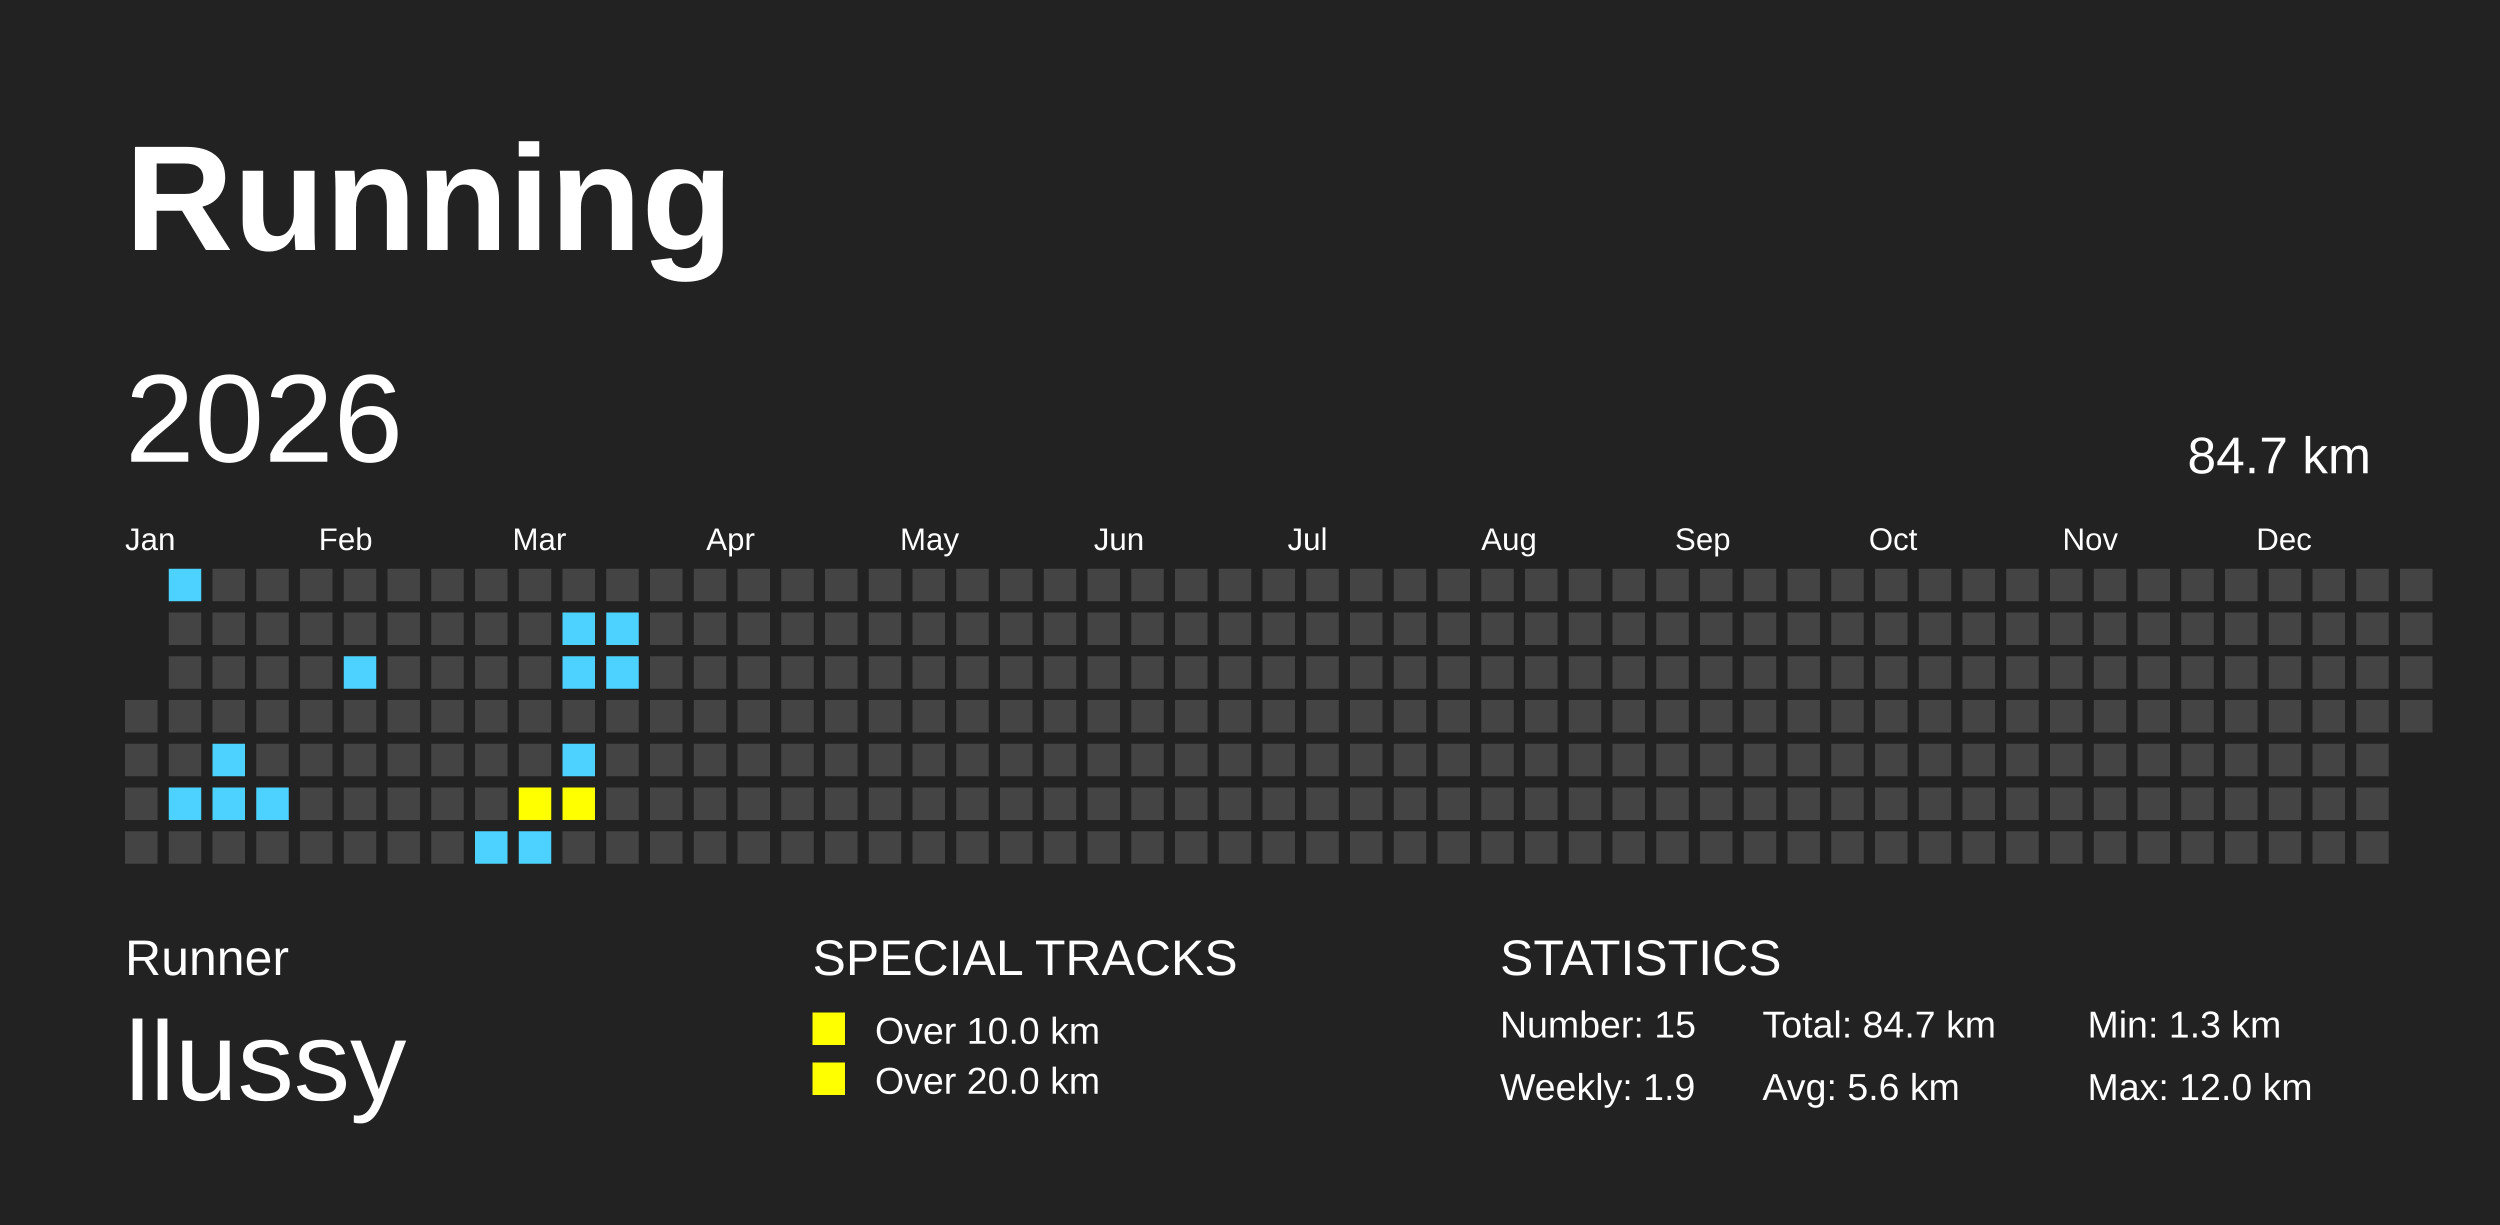
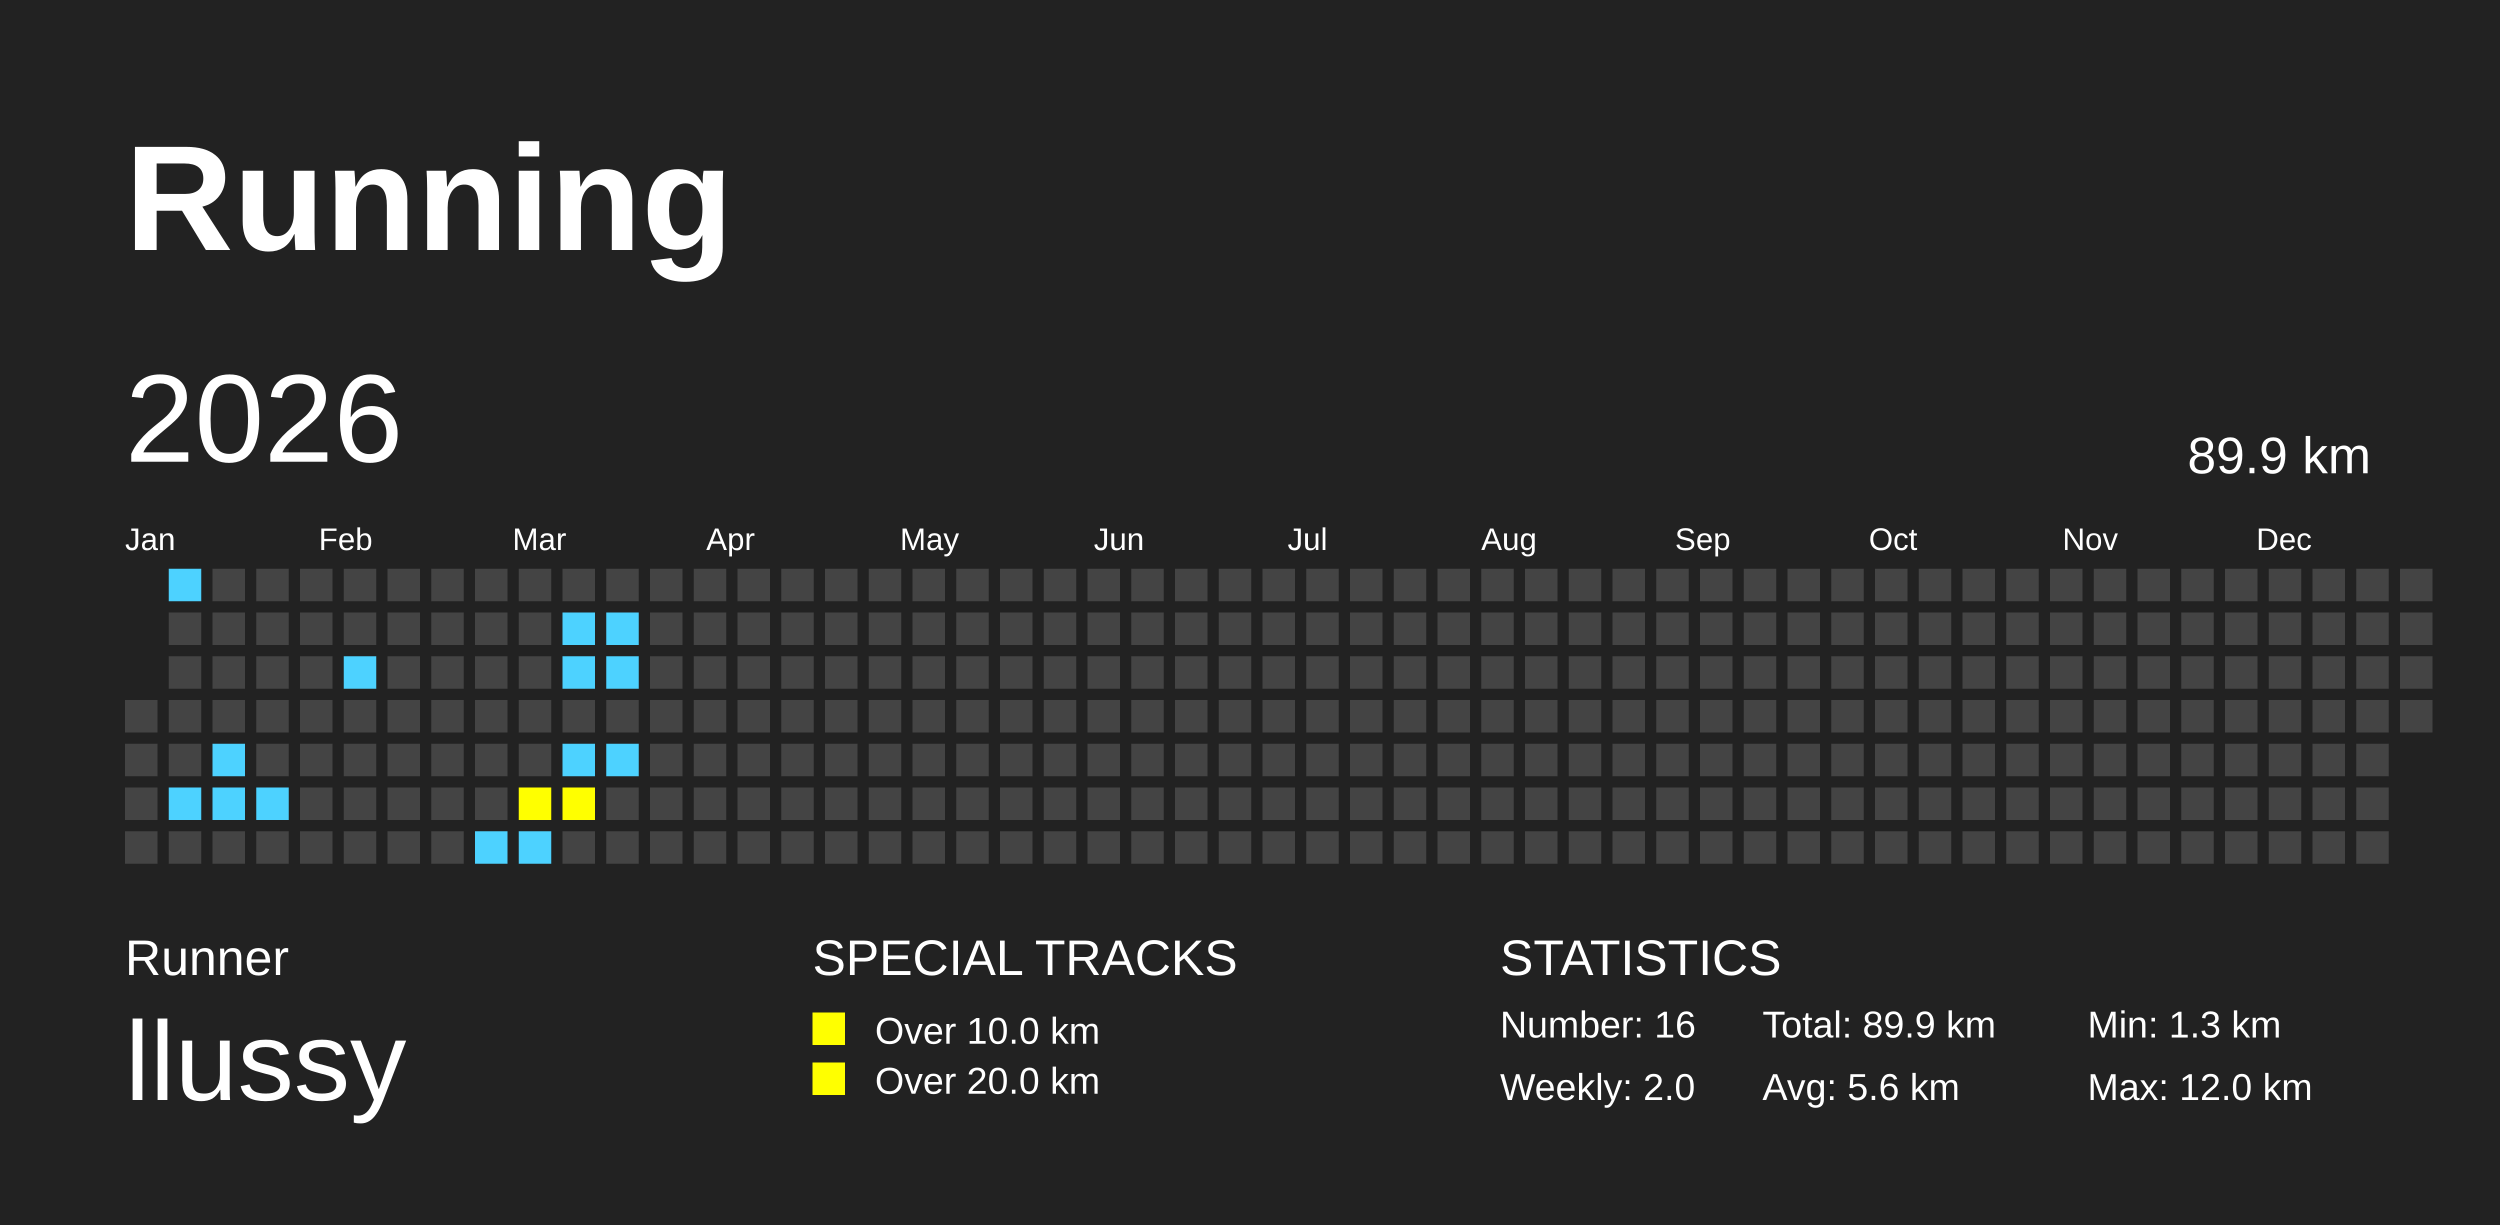
<svg xmlns="http://www.w3.org/2000/svg" baseProfile="full" height="98mm" version="1.1" viewBox="0,0,200,98" width="200mm">
  <defs />
  <rect fill="#222222" height="98" width="200" x="0" y="0" />
  <text fill="#FFFFFF" style="font-size:12px; font-family:Arial; font-weight:bold;" x="10" y="20">Running</text>
  <text fill="#FFFFFF" style="font-size:4px; font-family:Arial" x="10" y="78">Runner</text>
  <text fill="#FFFFFF" style="font-size:9px; font-family:Arial" x="10" y="88">llussy</text>
  <text fill="#FFFFFF" style="font-size:4px; font-family:Arial" x="65" y="78">SPECIAL TRACKS</text>
  <rect fill="#FFFF00" height="2.6" width="2.6" x="65" y="81" />
  <text fill="#FFFFFF" style="font-size:3px; font-family:Arial" x="70" y="83.5">Over 10.0 km</text>
  <rect fill="#FFFF00" height="2.6" width="2.6" x="65" y="85" />
  <text fill="#FFFFFF" style="font-size:3px; font-family:Arial" x="70" y="87.5">Over 20.0 km</text>
  <text fill="#FFFFFF" style="font-size:4px; font-family:Arial" x="120" y="78">STATISTICS</text>
-   <text fill="#FFFFFF" style="font-size:3px; font-family:Arial" x="120" y="83">Number: 15</text>
-   <text fill="#FFFFFF" style="font-size:3px; font-family:Arial" x="120" y="88">Weekly: 1.9</text>
-   <text fill="#FFFFFF" style="font-size:3px; font-family:Arial" x="141" y="83">Total: 84.7 km</text>
+   <text fill="#FFFFFF" style="font-size:3px; font-family:Arial" x="120" y="83">Number: 16</text>
+   <text fill="#FFFFFF" style="font-size:3px; font-family:Arial" x="120" y="88">Weekly: 2.0</text>
+   <text fill="#FFFFFF" style="font-size:3px; font-family:Arial" x="141" y="83">Total: 89.9 km</text>
  <text fill="#FFFFFF" style="font-size:3px; font-family:Arial" x="141" y="88">Avg: 5.6 km</text>
  <text fill="#FFFFFF" style="font-size:3px; font-family:Arial" x="167" y="83">Min: 1.3 km</text>
  <text fill="#FFFFFF" style="font-size:3px; font-family:Arial" x="167" y="88">Max: 12.0 km</text>
  <text dominant-baseline="hanging" fill="#FFFFFF" style="font-size:10.0px; font-family:Arial;" x="10" y="30">2026</text>
-   <text dominant-baseline="hanging" fill="#FFFFFF" style="font-size:4.125px; font-family:Arial;" x="175" y="35">84.7 km</text>
+   <text dominant-baseline="hanging" fill="#FFFFFF" style="font-size:4.125px; font-family:Arial;" x="175" y="35">89.9 km</text>
  <text fill="#FFFFFF" style="font-size:2.5px; font-family:Arial" x="10.0" y="44">Jan</text>
  <text fill="#FFFFFF" style="font-size:2.5px; font-family:Arial" x="25.5" y="44">Feb</text>
  <text fill="#FFFFFF" style="font-size:2.5px; font-family:Arial" x="41.0" y="44">Mar</text>
  <text fill="#FFFFFF" style="font-size:2.5px; font-family:Arial" x="56.5" y="44">Apr</text>
  <text fill="#FFFFFF" style="font-size:2.5px; font-family:Arial" x="72.0" y="44">May</text>
  <text fill="#FFFFFF" style="font-size:2.5px; font-family:Arial" x="87.5" y="44">Jun</text>
  <text fill="#FFFFFF" style="font-size:2.5px; font-family:Arial" x="103.0" y="44">Jul</text>
  <text fill="#FFFFFF" style="font-size:2.5px; font-family:Arial" x="118.5" y="44">Aug</text>
  <text fill="#FFFFFF" style="font-size:2.5px; font-family:Arial" x="134.0" y="44">Sep</text>
  <text fill="#FFFFFF" style="font-size:2.5px; font-family:Arial" x="149.5" y="44">Oct</text>
  <text fill="#FFFFFF" style="font-size:2.5px; font-family:Arial" x="165.0" y="44">Nov</text>
  <text fill="#FFFFFF" style="font-size:2.5px; font-family:Arial" x="180.5" y="44">Dec</text>
  <rect fill="#444444" height="2.6" width="2.6" x="10.0" y="56.0" />
  <rect fill="#444444" height="2.6" width="2.6" x="10.0" y="59.5" />
  <rect fill="#444444" height="2.6" width="2.6" x="10.0" y="63.0" />
  <rect fill="#444444" height="2.6" width="2.6" x="10.0" y="66.5" />
  <rect fill="#4DD2FF" height="2.6" width="2.6" x="13.5" y="45.5" />
  <rect fill="#444444" height="2.6" width="2.6" x="13.5" y="49.0" />
  <rect fill="#444444" height="2.6" width="2.6" x="13.5" y="52.5" />
  <rect fill="#444444" height="2.6" width="2.6" x="13.5" y="56.0" />
  <rect fill="#444444" height="2.6" width="2.6" x="13.5" y="59.5" />
  <rect fill="#4DD2FF" height="2.6" width="2.6" x="13.5" y="63.0" />
  <rect fill="#444444" height="2.6" width="2.6" x="13.5" y="66.5" />
  <rect fill="#444444" height="2.6" width="2.6" x="17.0" y="45.5" />
  <rect fill="#444444" height="2.6" width="2.6" x="17.0" y="49.0" />
  <rect fill="#444444" height="2.6" width="2.6" x="17.0" y="52.5" />
  <rect fill="#444444" height="2.6" width="2.6" x="17.0" y="56.0" />
  <rect fill="#4DD2FF" height="2.6" width="2.6" x="17.0" y="59.5" />
  <rect fill="#4DD2FF" height="2.6" width="2.6" x="17.0" y="63.0" />
  <rect fill="#444444" height="2.6" width="2.6" x="17.0" y="66.5" />
  <rect fill="#444444" height="2.6" width="2.6" x="20.5" y="45.5" />
  <rect fill="#444444" height="2.6" width="2.6" x="20.5" y="49.0" />
  <rect fill="#444444" height="2.6" width="2.6" x="20.5" y="52.5" />
  <rect fill="#444444" height="2.6" width="2.6" x="20.5" y="56.0" />
  <rect fill="#444444" height="2.6" width="2.6" x="20.5" y="59.5" />
  <rect fill="#4DD2FF" height="2.6" width="2.6" x="20.5" y="63.0" />
  <rect fill="#444444" height="2.6" width="2.6" x="20.5" y="66.5" />
  <rect fill="#444444" height="2.6" width="2.6" x="24.0" y="45.5" />
  <rect fill="#444444" height="2.6" width="2.6" x="24.0" y="49.0" />
  <rect fill="#444444" height="2.6" width="2.6" x="24.0" y="52.5" />
  <rect fill="#444444" height="2.6" width="2.6" x="24.0" y="56.0" />
  <rect fill="#444444" height="2.6" width="2.6" x="24.0" y="59.5" />
  <rect fill="#444444" height="2.6" width="2.6" x="24.0" y="63.0" />
  <rect fill="#444444" height="2.6" width="2.6" x="24.0" y="66.5" />
  <rect fill="#444444" height="2.6" width="2.6" x="27.5" y="45.5" />
  <rect fill="#444444" height="2.6" width="2.6" x="27.5" y="49.0" />
  <rect fill="#4DD2FF" height="2.6" width="2.6" x="27.5" y="52.5" />
  <rect fill="#444444" height="2.6" width="2.6" x="27.5" y="56.0" />
  <rect fill="#444444" height="2.6" width="2.6" x="27.5" y="59.5" />
  <rect fill="#444444" height="2.6" width="2.6" x="27.5" y="63.0" />
  <rect fill="#444444" height="2.6" width="2.6" x="27.5" y="66.5" />
  <rect fill="#444444" height="2.6" width="2.6" x="31.0" y="45.5" />
  <rect fill="#444444" height="2.6" width="2.6" x="31.0" y="49.0" />
  <rect fill="#444444" height="2.6" width="2.6" x="31.0" y="52.5" />
  <rect fill="#444444" height="2.6" width="2.6" x="31.0" y="56.0" />
  <rect fill="#444444" height="2.6" width="2.6" x="31.0" y="59.5" />
  <rect fill="#444444" height="2.6" width="2.6" x="31.0" y="63.0" />
  <rect fill="#444444" height="2.6" width="2.6" x="31.0" y="66.5" />
  <rect fill="#444444" height="2.6" width="2.6" x="34.5" y="45.5" />
  <rect fill="#444444" height="2.6" width="2.6" x="34.5" y="49.0" />
  <rect fill="#444444" height="2.6" width="2.6" x="34.5" y="52.5" />
  <rect fill="#444444" height="2.6" width="2.6" x="34.5" y="56.0" />
  <rect fill="#444444" height="2.6" width="2.6" x="34.5" y="59.5" />
  <rect fill="#444444" height="2.6" width="2.6" x="34.5" y="63.0" />
  <rect fill="#444444" height="2.6" width="2.6" x="34.5" y="66.5" />
  <rect fill="#444444" height="2.6" width="2.6" x="38.0" y="45.5" />
  <rect fill="#444444" height="2.6" width="2.6" x="38.0" y="49.0" />
  <rect fill="#444444" height="2.6" width="2.6" x="38.0" y="52.5" />
  <rect fill="#444444" height="2.6" width="2.6" x="38.0" y="56.0" />
  <rect fill="#444444" height="2.6" width="2.6" x="38.0" y="59.5" />
  <rect fill="#444444" height="2.6" width="2.6" x="38.0" y="63.0" />
  <rect fill="#4DD2FF" height="2.6" width="2.6" x="38.0" y="66.5" />
  <rect fill="#444444" height="2.6" width="2.6" x="41.5" y="45.5" />
  <rect fill="#444444" height="2.6" width="2.6" x="41.5" y="49.0" />
  <rect fill="#444444" height="2.6" width="2.6" x="41.5" y="52.5" />
  <rect fill="#444444" height="2.6" width="2.6" x="41.5" y="56.0" />
  <rect fill="#444444" height="2.6" width="2.6" x="41.5" y="59.5" />
  <rect fill="#FFFF00" height="2.6" width="2.6" x="41.5" y="63.0" />
  <rect fill="#4DD2FF" height="2.6" width="2.6" x="41.5" y="66.5" />
  <rect fill="#444444" height="2.6" width="2.6" x="45.0" y="45.5" />
  <rect fill="#4DD2FF" height="2.6" width="2.6" x="45.0" y="49.0" />
  <rect fill="#4DD2FF" height="2.6" width="2.6" x="45.0" y="52.5" />
  <rect fill="#444444" height="2.6" width="2.6" x="45.0" y="56.0" />
  <rect fill="#4DD2FF" height="2.6" width="2.6" x="45.0" y="59.5" />
  <rect fill="#FFFF00" height="2.6" width="2.6" x="45.0" y="63.0" />
  <rect fill="#444444" height="2.6" width="2.6" x="45.0" y="66.5" />
  <rect fill="#444444" height="2.6" width="2.6" x="48.5" y="45.5" />
  <rect fill="#4DD2FF" height="2.6" width="2.6" x="48.5" y="49.0" />
  <rect fill="#4DD2FF" height="2.6" width="2.6" x="48.5" y="52.5" />
  <rect fill="#444444" height="2.6" width="2.6" x="48.5" y="56.0" />
-   <rect fill="#444444" height="2.6" width="2.6" x="48.5" y="59.5" />
+   <rect fill="#4DD2FF" height="2.6" width="2.6" x="48.5" y="59.5" />
  <rect fill="#444444" height="2.6" width="2.6" x="48.5" y="63.0" />
  <rect fill="#444444" height="2.6" width="2.6" x="48.5" y="66.5" />
  <rect fill="#444444" height="2.6" width="2.6" x="52.0" y="45.5" />
  <rect fill="#444444" height="2.6" width="2.6" x="52.0" y="49.0" />
  <rect fill="#444444" height="2.6" width="2.6" x="52.0" y="52.5" />
  <rect fill="#444444" height="2.6" width="2.6" x="52.0" y="56.0" />
  <rect fill="#444444" height="2.6" width="2.6" x="52.0" y="59.5" />
  <rect fill="#444444" height="2.6" width="2.6" x="52.0" y="63.0" />
  <rect fill="#444444" height="2.6" width="2.6" x="52.0" y="66.5" />
  <rect fill="#444444" height="2.6" width="2.6" x="55.5" y="45.5" />
  <rect fill="#444444" height="2.6" width="2.6" x="55.5" y="49.0" />
  <rect fill="#444444" height="2.6" width="2.6" x="55.5" y="52.5" />
  <rect fill="#444444" height="2.6" width="2.6" x="55.5" y="56.0" />
  <rect fill="#444444" height="2.6" width="2.6" x="55.5" y="59.5" />
  <rect fill="#444444" height="2.6" width="2.6" x="55.5" y="63.0" />
  <rect fill="#444444" height="2.6" width="2.6" x="55.5" y="66.5" />
  <rect fill="#444444" height="2.6" width="2.6" x="59.0" y="45.5" />
  <rect fill="#444444" height="2.6" width="2.6" x="59.0" y="49.0" />
  <rect fill="#444444" height="2.6" width="2.6" x="59.0" y="52.5" />
  <rect fill="#444444" height="2.6" width="2.6" x="59.0" y="56.0" />
  <rect fill="#444444" height="2.6" width="2.6" x="59.0" y="59.5" />
  <rect fill="#444444" height="2.6" width="2.6" x="59.0" y="63.0" />
  <rect fill="#444444" height="2.6" width="2.6" x="59.0" y="66.5" />
  <rect fill="#444444" height="2.6" width="2.6" x="62.5" y="45.5" />
  <rect fill="#444444" height="2.6" width="2.6" x="62.5" y="49.0" />
  <rect fill="#444444" height="2.6" width="2.6" x="62.5" y="52.5" />
  <rect fill="#444444" height="2.6" width="2.6" x="62.5" y="56.0" />
  <rect fill="#444444" height="2.6" width="2.6" x="62.5" y="59.5" />
  <rect fill="#444444" height="2.6" width="2.6" x="62.5" y="63.0" />
  <rect fill="#444444" height="2.6" width="2.6" x="62.5" y="66.5" />
  <rect fill="#444444" height="2.6" width="2.6" x="66.0" y="45.5" />
  <rect fill="#444444" height="2.6" width="2.6" x="66.0" y="49.0" />
  <rect fill="#444444" height="2.6" width="2.6" x="66.0" y="52.5" />
  <rect fill="#444444" height="2.6" width="2.6" x="66.0" y="56.0" />
  <rect fill="#444444" height="2.6" width="2.6" x="66.0" y="59.5" />
  <rect fill="#444444" height="2.6" width="2.6" x="66.0" y="63.0" />
  <rect fill="#444444" height="2.6" width="2.6" x="66.0" y="66.5" />
  <rect fill="#444444" height="2.6" width="2.6" x="69.5" y="45.5" />
  <rect fill="#444444" height="2.6" width="2.6" x="69.5" y="49.0" />
  <rect fill="#444444" height="2.6" width="2.6" x="69.5" y="52.5" />
  <rect fill="#444444" height="2.6" width="2.6" x="69.5" y="56.0" />
  <rect fill="#444444" height="2.6" width="2.6" x="69.5" y="59.5" />
  <rect fill="#444444" height="2.6" width="2.6" x="69.5" y="63.0" />
  <rect fill="#444444" height="2.6" width="2.6" x="69.5" y="66.5" />
  <rect fill="#444444" height="2.6" width="2.6" x="73.0" y="45.5" />
  <rect fill="#444444" height="2.6" width="2.6" x="73.0" y="49.0" />
  <rect fill="#444444" height="2.6" width="2.6" x="73.0" y="52.5" />
  <rect fill="#444444" height="2.6" width="2.6" x="73.0" y="56.0" />
  <rect fill="#444444" height="2.6" width="2.6" x="73.0" y="59.5" />
  <rect fill="#444444" height="2.6" width="2.6" x="73.0" y="63.0" />
  <rect fill="#444444" height="2.6" width="2.6" x="73.0" y="66.5" />
  <rect fill="#444444" height="2.6" width="2.6" x="76.5" y="45.5" />
  <rect fill="#444444" height="2.6" width="2.6" x="76.5" y="49.0" />
  <rect fill="#444444" height="2.6" width="2.6" x="76.5" y="52.5" />
  <rect fill="#444444" height="2.6" width="2.6" x="76.5" y="56.0" />
  <rect fill="#444444" height="2.6" width="2.6" x="76.5" y="59.5" />
  <rect fill="#444444" height="2.6" width="2.6" x="76.5" y="63.0" />
  <rect fill="#444444" height="2.6" width="2.6" x="76.5" y="66.5" />
  <rect fill="#444444" height="2.6" width="2.6" x="80.0" y="45.5" />
  <rect fill="#444444" height="2.6" width="2.6" x="80.0" y="49.0" />
  <rect fill="#444444" height="2.6" width="2.6" x="80.0" y="52.5" />
  <rect fill="#444444" height="2.6" width="2.6" x="80.0" y="56.0" />
  <rect fill="#444444" height="2.6" width="2.6" x="80.0" y="59.5" />
  <rect fill="#444444" height="2.6" width="2.6" x="80.0" y="63.0" />
  <rect fill="#444444" height="2.6" width="2.6" x="80.0" y="66.5" />
  <rect fill="#444444" height="2.6" width="2.6" x="83.5" y="45.5" />
  <rect fill="#444444" height="2.6" width="2.6" x="83.5" y="49.0" />
  <rect fill="#444444" height="2.6" width="2.6" x="83.5" y="52.5" />
  <rect fill="#444444" height="2.6" width="2.6" x="83.5" y="56.0" />
  <rect fill="#444444" height="2.6" width="2.6" x="83.5" y="59.5" />
  <rect fill="#444444" height="2.6" width="2.6" x="83.5" y="63.0" />
  <rect fill="#444444" height="2.6" width="2.6" x="83.5" y="66.5" />
  <rect fill="#444444" height="2.6" width="2.6" x="87.0" y="45.5" />
  <rect fill="#444444" height="2.6" width="2.6" x="87.0" y="49.0" />
  <rect fill="#444444" height="2.6" width="2.6" x="87.0" y="52.5" />
  <rect fill="#444444" height="2.6" width="2.6" x="87.0" y="56.0" />
  <rect fill="#444444" height="2.6" width="2.6" x="87.0" y="59.5" />
  <rect fill="#444444" height="2.6" width="2.6" x="87.0" y="63.0" />
  <rect fill="#444444" height="2.6" width="2.6" x="87.0" y="66.5" />
  <rect fill="#444444" height="2.6" width="2.6" x="90.5" y="45.5" />
  <rect fill="#444444" height="2.6" width="2.6" x="90.5" y="49.0" />
  <rect fill="#444444" height="2.6" width="2.6" x="90.5" y="52.5" />
  <rect fill="#444444" height="2.6" width="2.6" x="90.5" y="56.0" />
  <rect fill="#444444" height="2.6" width="2.6" x="90.5" y="59.5" />
  <rect fill="#444444" height="2.6" width="2.6" x="90.5" y="63.0" />
  <rect fill="#444444" height="2.6" width="2.6" x="90.5" y="66.5" />
  <rect fill="#444444" height="2.6" width="2.6" x="94.0" y="45.5" />
  <rect fill="#444444" height="2.6" width="2.6" x="94.0" y="49.0" />
  <rect fill="#444444" height="2.6" width="2.6" x="94.0" y="52.5" />
  <rect fill="#444444" height="2.6" width="2.6" x="94.0" y="56.0" />
  <rect fill="#444444" height="2.6" width="2.6" x="94.0" y="59.5" />
  <rect fill="#444444" height="2.6" width="2.6" x="94.0" y="63.0" />
  <rect fill="#444444" height="2.6" width="2.6" x="94.0" y="66.5" />
  <rect fill="#444444" height="2.6" width="2.6" x="97.5" y="45.5" />
  <rect fill="#444444" height="2.6" width="2.6" x="97.5" y="49.0" />
  <rect fill="#444444" height="2.6" width="2.6" x="97.5" y="52.5" />
  <rect fill="#444444" height="2.6" width="2.6" x="97.5" y="56.0" />
  <rect fill="#444444" height="2.6" width="2.6" x="97.5" y="59.5" />
  <rect fill="#444444" height="2.6" width="2.6" x="97.5" y="63.0" />
  <rect fill="#444444" height="2.6" width="2.6" x="97.5" y="66.5" />
  <rect fill="#444444" height="2.6" width="2.6" x="101.0" y="45.5" />
  <rect fill="#444444" height="2.6" width="2.6" x="101.0" y="49.0" />
  <rect fill="#444444" height="2.6" width="2.6" x="101.0" y="52.5" />
  <rect fill="#444444" height="2.6" width="2.6" x="101.0" y="56.0" />
  <rect fill="#444444" height="2.6" width="2.6" x="101.0" y="59.5" />
  <rect fill="#444444" height="2.6" width="2.6" x="101.0" y="63.0" />
  <rect fill="#444444" height="2.6" width="2.6" x="101.0" y="66.5" />
  <rect fill="#444444" height="2.6" width="2.6" x="104.5" y="45.5" />
  <rect fill="#444444" height="2.6" width="2.6" x="104.5" y="49.0" />
  <rect fill="#444444" height="2.6" width="2.6" x="104.5" y="52.5" />
  <rect fill="#444444" height="2.6" width="2.6" x="104.5" y="56.0" />
  <rect fill="#444444" height="2.6" width="2.6" x="104.5" y="59.5" />
  <rect fill="#444444" height="2.6" width="2.6" x="104.5" y="63.0" />
  <rect fill="#444444" height="2.6" width="2.6" x="104.5" y="66.5" />
  <rect fill="#444444" height="2.6" width="2.6" x="108.0" y="45.5" />
  <rect fill="#444444" height="2.6" width="2.6" x="108.0" y="49.0" />
  <rect fill="#444444" height="2.6" width="2.6" x="108.0" y="52.5" />
  <rect fill="#444444" height="2.6" width="2.6" x="108.0" y="56.0" />
  <rect fill="#444444" height="2.6" width="2.6" x="108.0" y="59.5" />
  <rect fill="#444444" height="2.6" width="2.6" x="108.0" y="63.0" />
  <rect fill="#444444" height="2.6" width="2.6" x="108.0" y="66.5" />
  <rect fill="#444444" height="2.6" width="2.6" x="111.5" y="45.5" />
  <rect fill="#444444" height="2.6" width="2.6" x="111.5" y="49.0" />
  <rect fill="#444444" height="2.6" width="2.6" x="111.5" y="52.5" />
  <rect fill="#444444" height="2.6" width="2.6" x="111.5" y="56.0" />
  <rect fill="#444444" height="2.6" width="2.6" x="111.5" y="59.5" />
  <rect fill="#444444" height="2.6" width="2.6" x="111.5" y="63.0" />
  <rect fill="#444444" height="2.6" width="2.6" x="111.5" y="66.5" />
  <rect fill="#444444" height="2.6" width="2.6" x="115.0" y="45.5" />
  <rect fill="#444444" height="2.6" width="2.6" x="115.0" y="49.0" />
  <rect fill="#444444" height="2.6" width="2.6" x="115.0" y="52.5" />
  <rect fill="#444444" height="2.6" width="2.6" x="115.0" y="56.0" />
  <rect fill="#444444" height="2.6" width="2.6" x="115.0" y="59.5" />
  <rect fill="#444444" height="2.6" width="2.6" x="115.0" y="63.0" />
  <rect fill="#444444" height="2.6" width="2.6" x="115.0" y="66.5" />
  <rect fill="#444444" height="2.6" width="2.6" x="118.5" y="45.5" />
  <rect fill="#444444" height="2.6" width="2.6" x="118.5" y="49.0" />
  <rect fill="#444444" height="2.6" width="2.6" x="118.5" y="52.5" />
  <rect fill="#444444" height="2.6" width="2.6" x="118.5" y="56.0" />
  <rect fill="#444444" height="2.6" width="2.6" x="118.5" y="59.5" />
  <rect fill="#444444" height="2.6" width="2.6" x="118.5" y="63.0" />
  <rect fill="#444444" height="2.6" width="2.6" x="118.5" y="66.5" />
  <rect fill="#444444" height="2.6" width="2.6" x="122.0" y="45.5" />
  <rect fill="#444444" height="2.6" width="2.6" x="122.0" y="49.0" />
  <rect fill="#444444" height="2.6" width="2.6" x="122.0" y="52.5" />
  <rect fill="#444444" height="2.6" width="2.6" x="122.0" y="56.0" />
  <rect fill="#444444" height="2.6" width="2.6" x="122.0" y="59.5" />
  <rect fill="#444444" height="2.6" width="2.6" x="122.0" y="63.0" />
  <rect fill="#444444" height="2.6" width="2.6" x="122.0" y="66.5" />
  <rect fill="#444444" height="2.6" width="2.6" x="125.5" y="45.5" />
  <rect fill="#444444" height="2.6" width="2.6" x="125.5" y="49.0" />
  <rect fill="#444444" height="2.6" width="2.6" x="125.5" y="52.5" />
  <rect fill="#444444" height="2.6" width="2.6" x="125.5" y="56.0" />
  <rect fill="#444444" height="2.6" width="2.6" x="125.5" y="59.5" />
  <rect fill="#444444" height="2.6" width="2.6" x="125.5" y="63.0" />
  <rect fill="#444444" height="2.6" width="2.6" x="125.5" y="66.5" />
  <rect fill="#444444" height="2.6" width="2.6" x="129.0" y="45.5" />
  <rect fill="#444444" height="2.6" width="2.6" x="129.0" y="49.0" />
  <rect fill="#444444" height="2.6" width="2.6" x="129.0" y="52.5" />
  <rect fill="#444444" height="2.6" width="2.6" x="129.0" y="56.0" />
  <rect fill="#444444" height="2.6" width="2.6" x="129.0" y="59.5" />
  <rect fill="#444444" height="2.6" width="2.6" x="129.0" y="63.0" />
  <rect fill="#444444" height="2.6" width="2.6" x="129.0" y="66.5" />
  <rect fill="#444444" height="2.6" width="2.6" x="132.5" y="45.5" />
  <rect fill="#444444" height="2.6" width="2.6" x="132.5" y="49.0" />
  <rect fill="#444444" height="2.6" width="2.6" x="132.5" y="52.5" />
  <rect fill="#444444" height="2.6" width="2.6" x="132.5" y="56.0" />
  <rect fill="#444444" height="2.6" width="2.6" x="132.5" y="59.5" />
  <rect fill="#444444" height="2.6" width="2.6" x="132.5" y="63.0" />
  <rect fill="#444444" height="2.6" width="2.6" x="132.5" y="66.5" />
  <rect fill="#444444" height="2.6" width="2.6" x="136.0" y="45.5" />
  <rect fill="#444444" height="2.6" width="2.6" x="136.0" y="49.0" />
  <rect fill="#444444" height="2.6" width="2.6" x="136.0" y="52.5" />
  <rect fill="#444444" height="2.6" width="2.6" x="136.0" y="56.0" />
  <rect fill="#444444" height="2.6" width="2.6" x="136.0" y="59.5" />
  <rect fill="#444444" height="2.6" width="2.6" x="136.0" y="63.0" />
  <rect fill="#444444" height="2.6" width="2.6" x="136.0" y="66.5" />
  <rect fill="#444444" height="2.6" width="2.6" x="139.5" y="45.5" />
  <rect fill="#444444" height="2.6" width="2.6" x="139.5" y="49.0" />
  <rect fill="#444444" height="2.6" width="2.6" x="139.5" y="52.5" />
  <rect fill="#444444" height="2.6" width="2.6" x="139.5" y="56.0" />
  <rect fill="#444444" height="2.6" width="2.6" x="139.5" y="59.5" />
  <rect fill="#444444" height="2.6" width="2.6" x="139.5" y="63.0" />
  <rect fill="#444444" height="2.6" width="2.6" x="139.5" y="66.5" />
  <rect fill="#444444" height="2.6" width="2.6" x="143.0" y="45.5" />
  <rect fill="#444444" height="2.6" width="2.6" x="143.0" y="49.0" />
  <rect fill="#444444" height="2.6" width="2.6" x="143.0" y="52.5" />
  <rect fill="#444444" height="2.6" width="2.6" x="143.0" y="56.0" />
  <rect fill="#444444" height="2.6" width="2.6" x="143.0" y="59.5" />
  <rect fill="#444444" height="2.6" width="2.6" x="143.0" y="63.0" />
  <rect fill="#444444" height="2.6" width="2.6" x="143.0" y="66.5" />
  <rect fill="#444444" height="2.6" width="2.6" x="146.5" y="45.5" />
  <rect fill="#444444" height="2.6" width="2.6" x="146.5" y="49.0" />
  <rect fill="#444444" height="2.6" width="2.6" x="146.5" y="52.5" />
  <rect fill="#444444" height="2.6" width="2.6" x="146.5" y="56.0" />
  <rect fill="#444444" height="2.6" width="2.6" x="146.5" y="59.5" />
  <rect fill="#444444" height="2.6" width="2.6" x="146.5" y="63.0" />
  <rect fill="#444444" height="2.6" width="2.6" x="146.5" y="66.5" />
  <rect fill="#444444" height="2.6" width="2.6" x="150.0" y="45.5" />
  <rect fill="#444444" height="2.6" width="2.6" x="150.0" y="49.0" />
  <rect fill="#444444" height="2.6" width="2.6" x="150.0" y="52.5" />
  <rect fill="#444444" height="2.6" width="2.6" x="150.0" y="56.0" />
  <rect fill="#444444" height="2.6" width="2.6" x="150.0" y="59.5" />
  <rect fill="#444444" height="2.6" width="2.6" x="150.0" y="63.0" />
  <rect fill="#444444" height="2.6" width="2.6" x="150.0" y="66.5" />
  <rect fill="#444444" height="2.6" width="2.6" x="153.5" y="45.5" />
  <rect fill="#444444" height="2.6" width="2.6" x="153.5" y="49.0" />
  <rect fill="#444444" height="2.6" width="2.6" x="153.5" y="52.5" />
  <rect fill="#444444" height="2.6" width="2.6" x="153.5" y="56.0" />
  <rect fill="#444444" height="2.6" width="2.6" x="153.5" y="59.5" />
  <rect fill="#444444" height="2.6" width="2.6" x="153.5" y="63.0" />
  <rect fill="#444444" height="2.6" width="2.6" x="153.5" y="66.5" />
  <rect fill="#444444" height="2.6" width="2.6" x="157.0" y="45.5" />
  <rect fill="#444444" height="2.6" width="2.6" x="157.0" y="49.0" />
  <rect fill="#444444" height="2.6" width="2.6" x="157.0" y="52.5" />
  <rect fill="#444444" height="2.6" width="2.6" x="157.0" y="56.0" />
  <rect fill="#444444" height="2.6" width="2.6" x="157.0" y="59.5" />
  <rect fill="#444444" height="2.6" width="2.6" x="157.0" y="63.0" />
  <rect fill="#444444" height="2.6" width="2.6" x="157.0" y="66.5" />
  <rect fill="#444444" height="2.6" width="2.6" x="160.5" y="45.5" />
  <rect fill="#444444" height="2.6" width="2.6" x="160.5" y="49.0" />
  <rect fill="#444444" height="2.6" width="2.6" x="160.5" y="52.5" />
  <rect fill="#444444" height="2.6" width="2.6" x="160.5" y="56.0" />
  <rect fill="#444444" height="2.6" width="2.6" x="160.5" y="59.5" />
  <rect fill="#444444" height="2.6" width="2.6" x="160.5" y="63.0" />
  <rect fill="#444444" height="2.6" width="2.6" x="160.5" y="66.5" />
  <rect fill="#444444" height="2.6" width="2.6" x="164.0" y="45.5" />
  <rect fill="#444444" height="2.6" width="2.6" x="164.0" y="49.0" />
  <rect fill="#444444" height="2.6" width="2.6" x="164.0" y="52.5" />
  <rect fill="#444444" height="2.6" width="2.6" x="164.0" y="56.0" />
  <rect fill="#444444" height="2.6" width="2.6" x="164.0" y="59.5" />
  <rect fill="#444444" height="2.6" width="2.6" x="164.0" y="63.0" />
  <rect fill="#444444" height="2.6" width="2.6" x="164.0" y="66.5" />
  <rect fill="#444444" height="2.6" width="2.6" x="167.5" y="45.5" />
  <rect fill="#444444" height="2.6" width="2.6" x="167.5" y="49.0" />
  <rect fill="#444444" height="2.6" width="2.6" x="167.5" y="52.5" />
  <rect fill="#444444" height="2.6" width="2.6" x="167.5" y="56.0" />
  <rect fill="#444444" height="2.6" width="2.6" x="167.5" y="59.5" />
  <rect fill="#444444" height="2.6" width="2.6" x="167.5" y="63.0" />
  <rect fill="#444444" height="2.6" width="2.6" x="167.5" y="66.5" />
  <rect fill="#444444" height="2.6" width="2.6" x="171.0" y="45.5" />
  <rect fill="#444444" height="2.6" width="2.6" x="171.0" y="49.0" />
  <rect fill="#444444" height="2.6" width="2.6" x="171.0" y="52.5" />
  <rect fill="#444444" height="2.6" width="2.6" x="171.0" y="56.0" />
  <rect fill="#444444" height="2.6" width="2.6" x="171.0" y="59.5" />
  <rect fill="#444444" height="2.6" width="2.6" x="171.0" y="63.0" />
  <rect fill="#444444" height="2.6" width="2.6" x="171.0" y="66.5" />
  <rect fill="#444444" height="2.6" width="2.6" x="174.5" y="45.5" />
  <rect fill="#444444" height="2.6" width="2.6" x="174.5" y="49.0" />
  <rect fill="#444444" height="2.6" width="2.6" x="174.5" y="52.5" />
  <rect fill="#444444" height="2.6" width="2.6" x="174.5" y="56.0" />
  <rect fill="#444444" height="2.6" width="2.6" x="174.5" y="59.5" />
  <rect fill="#444444" height="2.6" width="2.6" x="174.5" y="63.0" />
  <rect fill="#444444" height="2.6" width="2.6" x="174.5" y="66.5" />
  <rect fill="#444444" height="2.6" width="2.6" x="178.0" y="45.5" />
  <rect fill="#444444" height="2.6" width="2.6" x="178.0" y="49.0" />
  <rect fill="#444444" height="2.6" width="2.6" x="178.0" y="52.5" />
  <rect fill="#444444" height="2.6" width="2.6" x="178.0" y="56.0" />
  <rect fill="#444444" height="2.6" width="2.6" x="178.0" y="59.5" />
  <rect fill="#444444" height="2.6" width="2.6" x="178.0" y="63.0" />
  <rect fill="#444444" height="2.6" width="2.6" x="178.0" y="66.5" />
  <rect fill="#444444" height="2.6" width="2.6" x="181.5" y="45.5" />
  <rect fill="#444444" height="2.6" width="2.6" x="181.5" y="49.0" />
  <rect fill="#444444" height="2.6" width="2.6" x="181.5" y="52.5" />
  <rect fill="#444444" height="2.6" width="2.6" x="181.5" y="56.0" />
  <rect fill="#444444" height="2.6" width="2.6" x="181.5" y="59.5" />
  <rect fill="#444444" height="2.6" width="2.6" x="181.5" y="63.0" />
  <rect fill="#444444" height="2.6" width="2.6" x="181.5" y="66.5" />
  <rect fill="#444444" height="2.6" width="2.6" x="185.0" y="45.5" />
  <rect fill="#444444" height="2.6" width="2.6" x="185.0" y="49.0" />
  <rect fill="#444444" height="2.6" width="2.6" x="185.0" y="52.5" />
  <rect fill="#444444" height="2.6" width="2.6" x="185.0" y="56.0" />
  <rect fill="#444444" height="2.6" width="2.6" x="185.0" y="59.5" />
  <rect fill="#444444" height="2.6" width="2.6" x="185.0" y="63.0" />
  <rect fill="#444444" height="2.6" width="2.6" x="185.0" y="66.5" />
  <rect fill="#444444" height="2.6" width="2.6" x="188.5" y="45.5" />
  <rect fill="#444444" height="2.6" width="2.6" x="188.5" y="49.0" />
  <rect fill="#444444" height="2.6" width="2.6" x="188.5" y="52.5" />
  <rect fill="#444444" height="2.6" width="2.6" x="188.5" y="56.0" />
  <rect fill="#444444" height="2.6" width="2.6" x="188.5" y="59.5" />
  <rect fill="#444444" height="2.6" width="2.6" x="188.5" y="63.0" />
  <rect fill="#444444" height="2.6" width="2.6" x="188.5" y="66.5" />
  <rect fill="#444444" height="2.6" width="2.6" x="192.0" y="45.5" />
  <rect fill="#444444" height="2.6" width="2.6" x="192.0" y="49.0" />
  <rect fill="#444444" height="2.6" width="2.6" x="192.0" y="52.5" />
  <rect fill="#444444" height="2.6" width="2.6" x="192.0" y="56.0" />
</svg>
